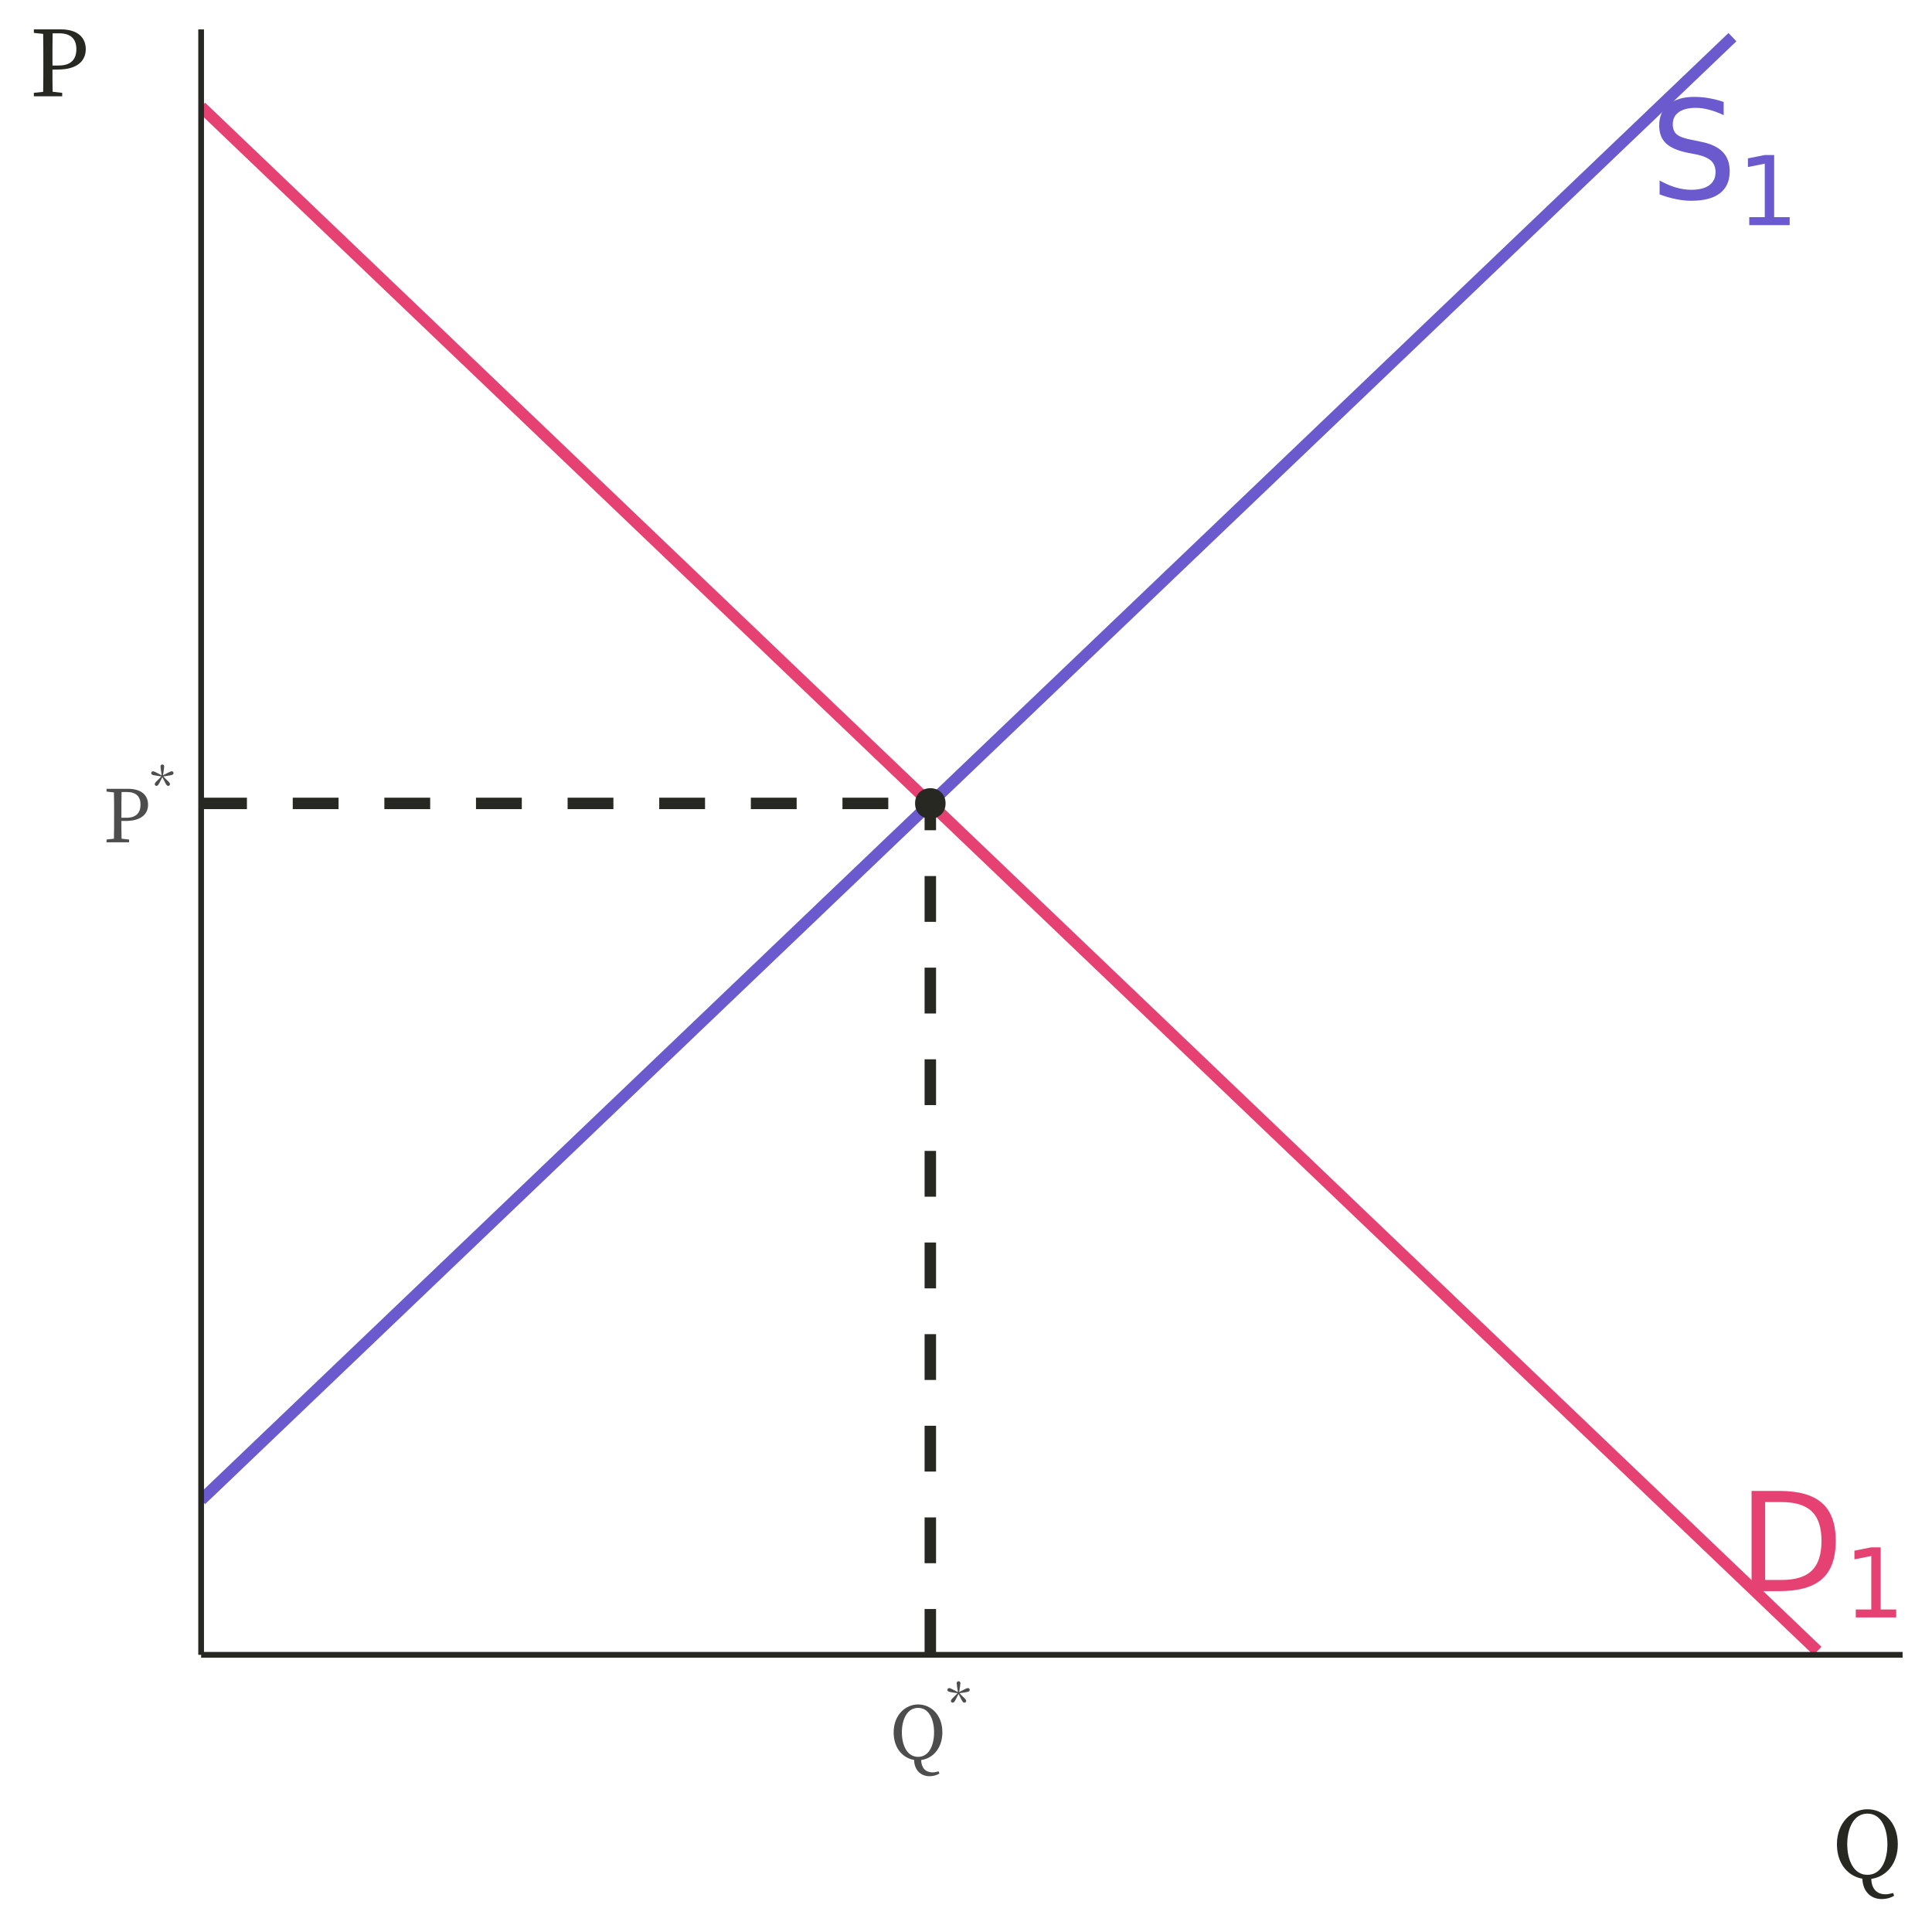
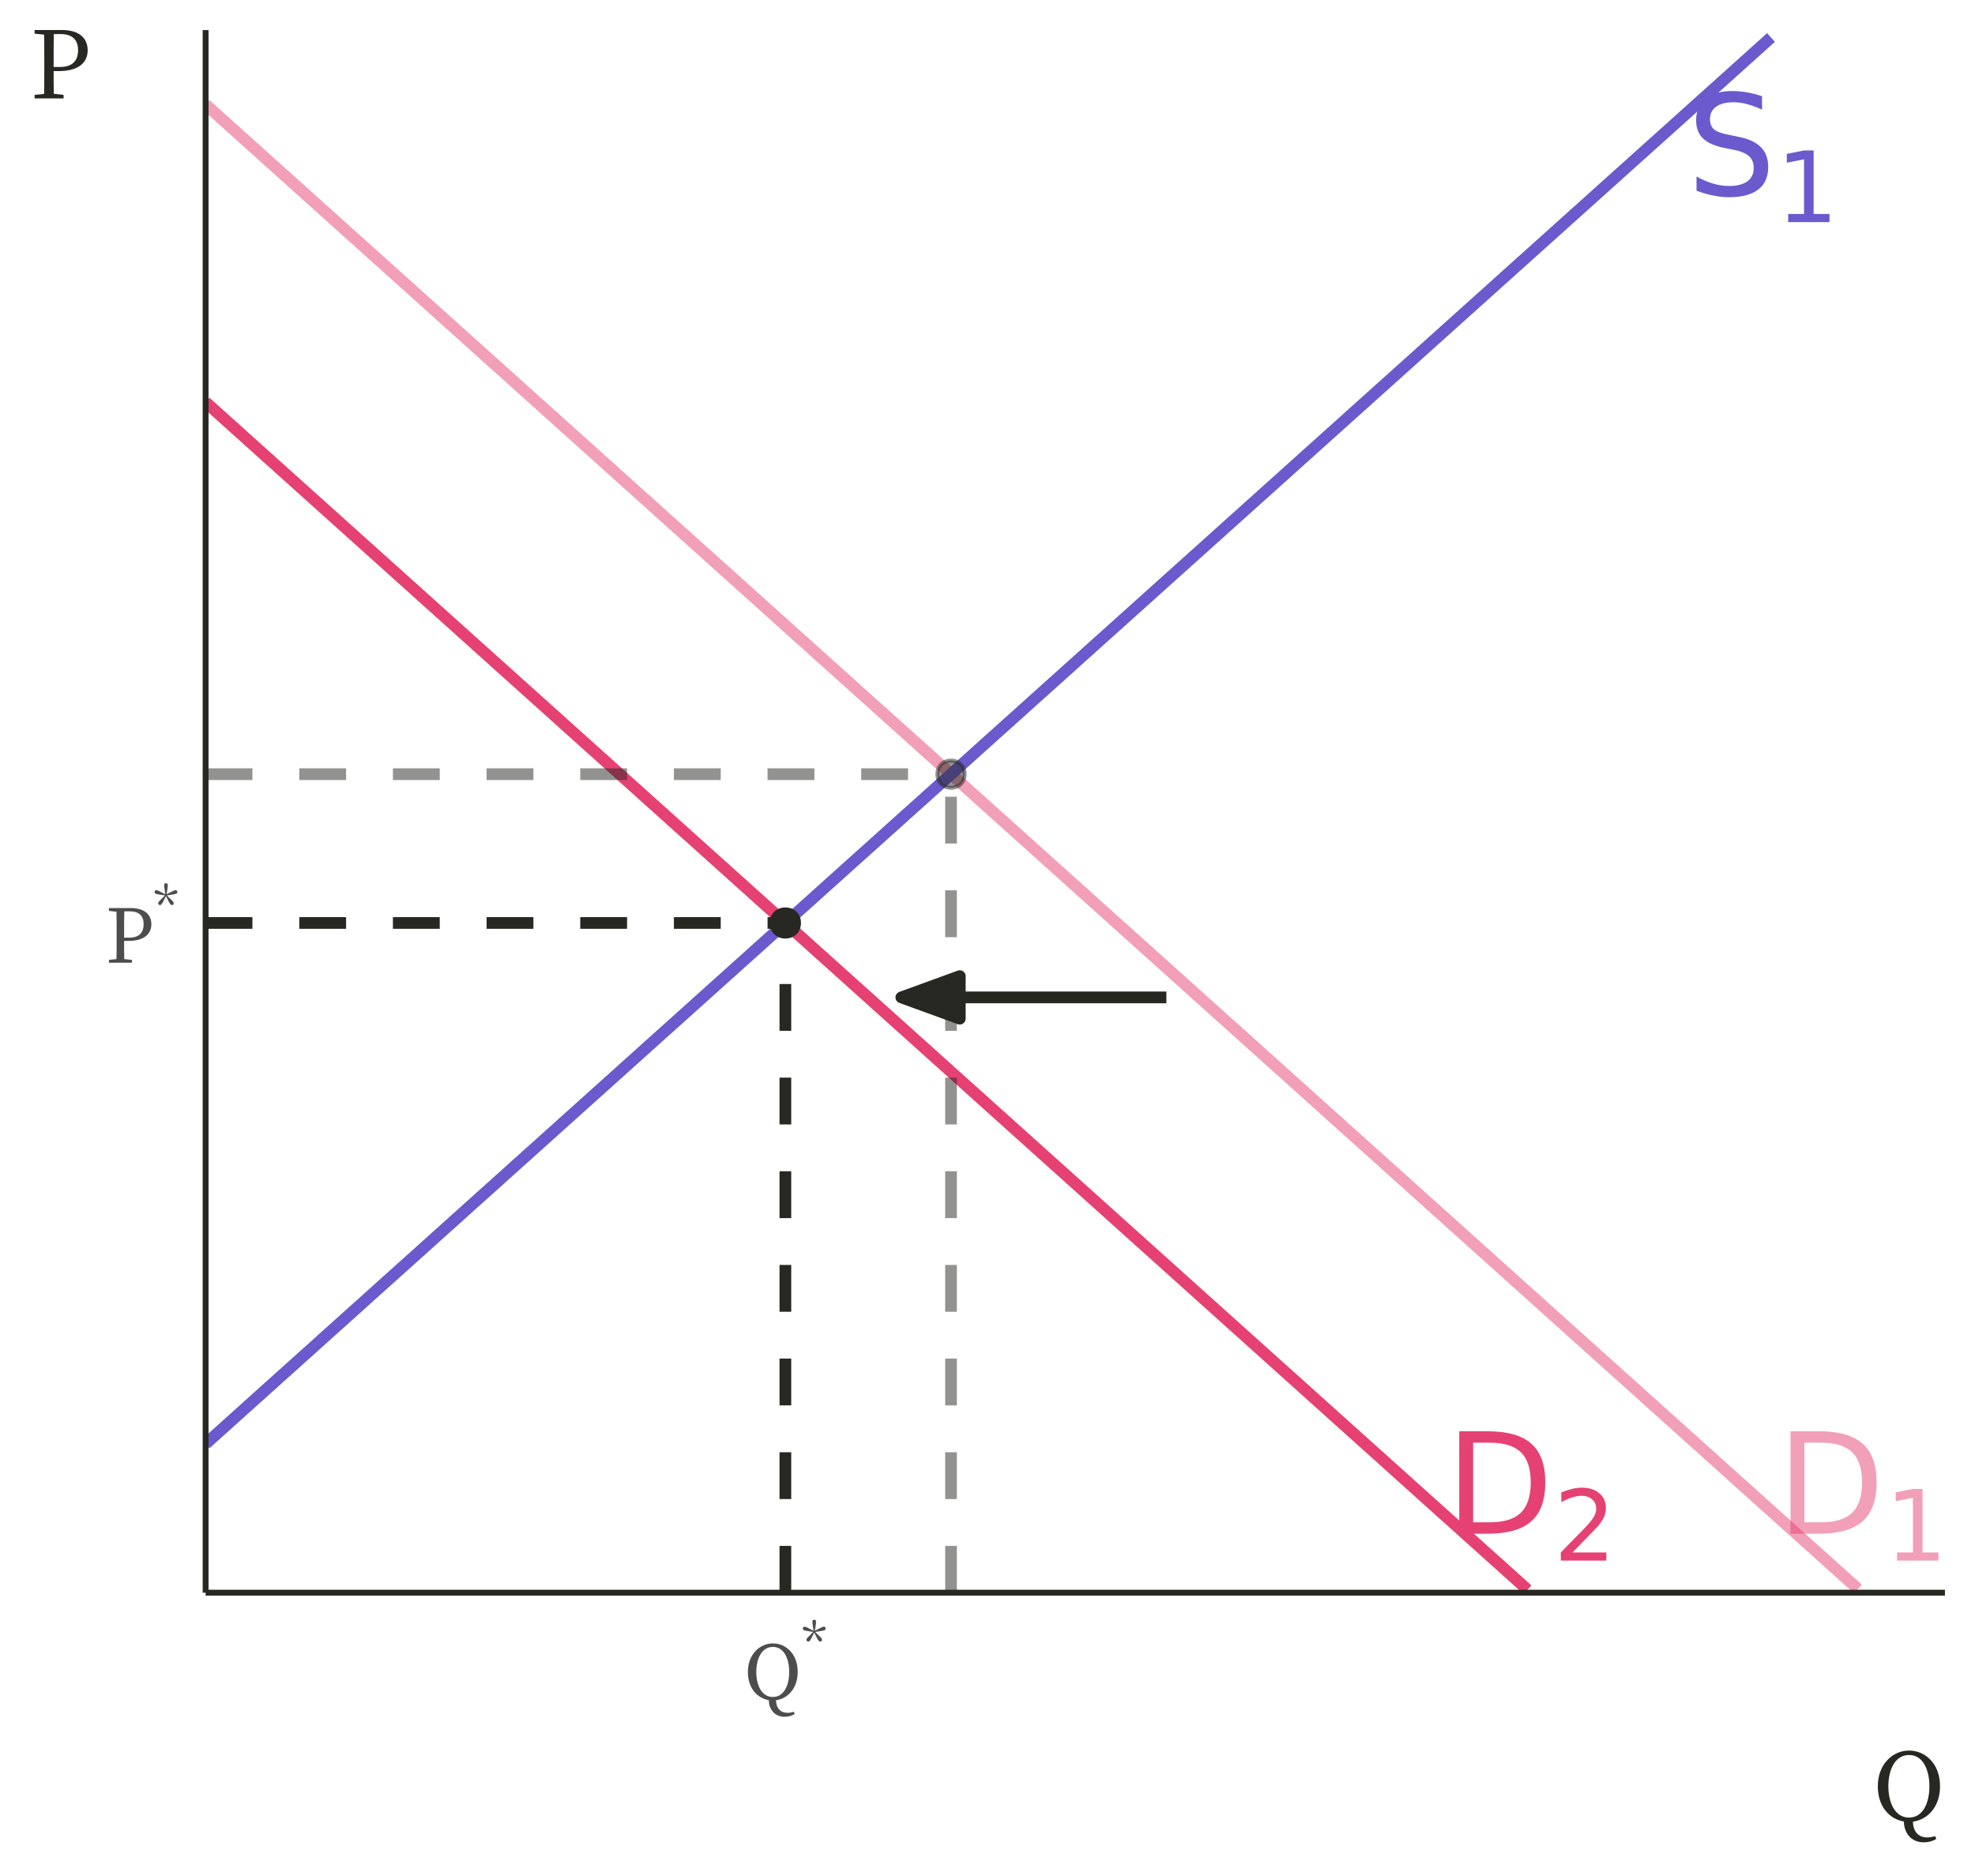
- <svg xmlns="http://www.w3.org/2000/svg" xmlns:xlink="http://www.w3.org/1999/xlink" width="360pt" height="360pt" viewBox="0 0 360 360" version="1.1">
+ <svg xmlns="http://www.w3.org/2000/svg" xmlns:xlink="http://www.w3.org/1999/xlink" width="360pt" height="342pt" viewBox="0 0 360 342" version="1.1">
  <defs>
    <g>
      <symbol overflow="visible" id="glyph0-0">
        <path style="stroke:none;" d="M 1.281 4.531 L 1.281 -18.062 L 14.078 -18.062 L 14.078 4.531 Z M 2.719 3.094 L 12.656 3.094 L 12.656 -16.625 L 2.719 -16.625 Z M 2.719 3.094 " />
      </symbol>
      <symbol overflow="visible" id="glyph0-1">
        <path style="stroke:none;" d="M 5.047 -16.594 L 5.047 -2.078 L 8.094 -2.078 C 10.664 -2.078 12.551 -2.66 13.75 -3.828 C 14.945 -4.992 15.547 -6.836 15.547 -9.359 C 15.547 -11.859 14.945 -13.688 13.75 -14.844 C 12.551 -16.008 10.664 -16.594 8.094 -16.594 Z M 2.516 -18.672 L 7.703 -18.672 C 11.316 -18.672 13.969 -17.914 15.656 -16.406 C 17.352 -14.906 18.203 -12.555 18.203 -9.359 C 18.203 -6.141 17.352 -3.773 15.656 -2.266 C 13.957 -0.754 11.305 0 7.703 0 L 2.516 0 Z M 2.516 -18.672 " />
      </symbol>
      <symbol overflow="visible" id="glyph0-2">
        <path style="stroke:none;" d="M 13.703 -18.062 L 13.703 -15.594 C 12.742 -16.051 11.836 -16.391 10.984 -16.609 C 10.141 -16.836 9.32 -16.953 8.531 -16.953 C 7.156 -16.953 6.094 -16.688 5.344 -16.156 C 4.594 -15.625 4.219 -14.863 4.219 -13.875 C 4.219 -13.051 4.469 -12.426 4.969 -12 C 5.469 -11.582 6.41 -11.242 7.797 -10.984 L 9.312 -10.672 C 11.195 -10.316 12.586 -9.688 13.484 -8.781 C 14.379 -7.875 14.828 -6.664 14.828 -5.156 C 14.828 -3.344 14.219 -1.969 13 -1.031 C 11.789 -0.102 10.016 0.359 7.672 0.359 C 6.797 0.359 5.859 0.258 4.859 0.062 C 3.859 -0.133 2.828 -0.43 1.766 -0.828 L 1.766 -3.422 C 2.785 -2.848 3.785 -2.414 4.766 -2.125 C 5.754 -1.832 6.723 -1.688 7.672 -1.688 C 9.117 -1.688 10.234 -1.969 11.016 -2.531 C 11.797 -3.102 12.188 -3.914 12.188 -4.969 C 12.188 -5.883 11.906 -6.598 11.344 -7.109 C 10.781 -7.629 9.859 -8.02 8.578 -8.281 L 7.047 -8.578 C 5.16 -8.953 3.797 -9.539 2.953 -10.344 C 2.109 -11.145 1.688 -12.258 1.688 -13.688 C 1.688 -15.332 2.266 -16.629 3.422 -17.578 C 4.586 -18.523 6.191 -19 8.234 -19 C 9.109 -19 10 -18.922 10.906 -18.766 C 11.82 -18.609 12.754 -18.375 13.703 -18.062 Z M 13.703 -18.062 " />
      </symbol>
      <symbol overflow="visible" id="glyph1-0">
        <path style="stroke:none;" d="M 0.891 3.172 L 0.891 -12.641 L 9.859 -12.641 L 9.859 3.172 Z M 1.906 2.172 L 8.859 2.172 L 8.859 -11.625 L 1.906 -11.625 Z M 1.906 2.172 " />
      </symbol>
      <symbol overflow="visible" id="glyph1-1">
        <path style="stroke:none;" d="M 2.219 -1.484 L 5.109 -1.484 L 5.109 -11.453 L 1.969 -10.828 L 1.969 -12.438 L 5.094 -13.062 L 6.859 -13.062 L 6.859 -1.484 L 9.75 -1.484 L 9.75 0 L 2.219 0 Z M 2.219 -1.484 " />
+       </symbol>
+       <symbol overflow="visible" id="glyph1-2">
+         <path style="stroke:none;" d="M 3.438 -1.484 L 9.609 -1.484 L 9.609 0 L 1.312 0 L 1.312 -1.484 C 1.977 -2.18 2.891 -3.113 4.047 -4.281 C 5.211 -5.445 5.941 -6.203 6.234 -6.547 C 6.805 -7.18 7.203 -7.719 7.422 -8.156 C 7.648 -8.602 7.766 -9.035 7.766 -9.453 C 7.766 -10.148 7.52 -10.719 7.031 -11.156 C 6.539 -11.594 5.906 -11.812 5.125 -11.812 C 4.57 -11.812 3.988 -11.711 3.375 -11.516 C 2.758 -11.328 2.102 -11.039 1.406 -10.656 L 1.406 -12.438 C 2.113 -12.719 2.773 -12.93 3.391 -13.078 C 4.016 -13.223 4.582 -13.297 5.094 -13.297 C 6.445 -13.297 7.523 -12.957 8.328 -12.281 C 9.129 -11.602 9.531 -10.703 9.531 -9.578 C 9.531 -9.035 9.43 -8.523 9.234 -8.047 C 9.035 -7.566 8.672 -7 8.141 -6.344 C 7.992 -6.176 7.531 -5.688 6.75 -4.875 C 5.969 -4.07 4.863 -2.941 3.438 -1.484 Z M 3.438 -1.484 " />
      </symbol>
      <symbol overflow="visible" id="glyph2-0">
        <path style="stroke:none;" d="M 1.359 1.625 L 12.234 1.625 L 12.234 -11.969 L 1.359 -11.969 Z M 6.797 -5.719 L 2.469 -11.281 L 11.125 -11.281 Z M 7.234 -5.172 L 11.547 -10.719 L 11.547 0.391 Z M 2.469 0.953 L 6.797 -4.609 L 11.125 0.953 Z M 2.031 -10.719 L 6.359 -5.172 L 2.031 0.391 Z M 2.031 -10.719 " />
      </symbol>
      <symbol overflow="visible" id="glyph2-1">
        <path style="stroke:none;" d="M 4.422 -9.375 C 6.203 -9.375 7 -8.516 7 -7.016 C 7 -5.578 6.25 -4.578 4.391 -4.578 L 3.438 -4.578 L 3.438 -5.344 C 3.438 -6.703 3.438 -8.062 3.469 -9.375 Z M 4.234 -3.984 C 7.234 -3.984 8.406 -5.359 8.406 -7.016 C 8.406 -8.781 7.156 -9.969 4.656 -9.969 L 0.672 -9.969 L 0.672 -9.453 L 2.047 -9.297 C 2.078 -8 2.078 -6.672 2.078 -5.344 L 2.078 -4.609 C 2.078 -3.281 2.078 -1.969 2.047 -0.672 L 0.672 -0.516 L 0.672 0 L 4.875 0 L 4.875 -0.516 L 3.469 -0.672 C 3.438 -1.812 3.438 -2.875 3.438 -3.984 Z M 4.234 -3.984 " />
      </symbol>
      <symbol overflow="visible" id="glyph2-2">
        <path style="stroke:none;" d="M 2.25 -4.984 C 2.25 -7.328 3.188 -9.547 5.281 -9.547 C 7.344 -9.547 8.25 -7.328 8.25 -4.984 C 8.25 -2.641 7.344 -0.422 5.281 -0.422 C 3.188 -0.422 2.25 -2.641 2.25 -4.984 Z M 9.094 2.281 C 8.625 2.406 8.281 2.469 7.953 2.469 C 6.672 2.469 5.875 1.641 5.844 0.172 C 7.969 -0.109 9.797 -1.984 9.797 -4.984 C 9.797 -8.344 7.578 -10.188 5.281 -10.188 C 2.938 -10.188 0.719 -8.25 0.719 -4.984 C 0.719 -1.969 2.469 -0.188 4.531 0.156 C 4.547 1.781 5.547 3.188 7.422 3.188 C 8.031 3.188 8.734 3.016 9.25 2.688 Z M 9.094 2.281 " />
      </symbol>
      <symbol overflow="visible" id="glyph3-0">
        <path style="stroke:none;" d="M 0.953 1.141 L 8.562 1.141 L 8.562 -8.375 L 0.953 -8.375 Z M 4.75 -4 L 1.734 -7.891 L 7.781 -7.891 Z M 5.062 -3.609 L 8.094 -7.5 L 8.094 0.281 Z M 1.734 0.672 L 4.75 -3.219 L 7.781 0.672 Z M 1.422 -7.5 L 4.453 -3.609 L 1.422 0.281 Z M 1.422 -7.5 " />
      </symbol>
      <symbol overflow="visible" id="glyph3-1">
        <path style="stroke:none;" d="M 2.297 -7.797 C 2.109 -7.797 1.953 -7.688 1.953 -7.438 C 1.953 -7.234 2.016 -6.797 2.094 -6.328 L 2.172 -5.781 L 1.688 -6.031 C 1.156 -6.297 0.781 -6.531 0.547 -6.531 C 0.344 -6.531 0.219 -6.359 0.219 -6.172 C 0.219 -5.828 0.688 -5.797 1.562 -5.656 L 2.109 -5.578 L 1.719 -5.172 C 1.234 -4.688 0.875 -4.406 0.875 -4.125 C 0.875 -3.938 1.031 -3.812 1.203 -3.812 C 1.516 -3.812 1.688 -4.25 2.047 -4.953 L 2.297 -5.438 L 2.547 -4.953 C 2.906 -4.234 3.078 -3.812 3.391 -3.812 C 3.562 -3.812 3.719 -3.938 3.719 -4.125 C 3.719 -4.406 3.359 -4.688 2.859 -5.172 L 2.484 -5.578 L 3.031 -5.656 C 3.906 -5.797 4.375 -5.812 4.375 -6.188 C 4.375 -6.375 4.25 -6.531 4.047 -6.531 C 3.828 -6.531 3.422 -6.297 2.891 -6.031 L 2.406 -5.797 L 2.5 -6.328 C 2.562 -6.797 2.641 -7.234 2.641 -7.438 C 2.641 -7.688 2.484 -7.797 2.297 -7.797 Z M 2.297 -7.797 " />
      </symbol>
      <symbol overflow="visible" id="glyph4-0">
        <path style="stroke:none;" d="M 1.703 2.047 L 15.297 2.047 L 15.297 -14.953 L 1.703 -14.953 Z M 8.5 -7.156 L 3.094 -14.109 L 13.906 -14.109 Z M 9.047 -6.453 L 14.453 -13.406 L 14.453 0.5 Z M 3.094 1.188 L 8.5 -5.766 L 13.906 1.188 Z M 2.547 -13.406 L 7.953 -6.453 L 2.547 0.5 Z M 2.547 -13.406 " />
      </symbol>
      <symbol overflow="visible" id="glyph4-1">
        <path style="stroke:none;" d="M 2.828 -6.234 C 2.828 -9.156 4 -11.938 6.594 -11.938 C 9.188 -11.938 10.312 -9.156 10.312 -6.234 C 10.312 -3.297 9.188 -0.531 6.594 -0.531 C 4 -0.531 2.828 -3.297 2.828 -6.234 Z M 11.375 2.859 C 10.797 3.016 10.359 3.094 9.938 3.094 C 8.344 3.094 7.344 2.062 7.312 0.219 C 9.969 -0.141 12.25 -2.484 12.25 -6.234 C 12.25 -10.438 9.484 -12.75 6.594 -12.75 C 3.672 -12.75 0.906 -10.312 0.906 -6.234 C 0.906 -2.469 3.094 -0.234 5.656 0.188 C 5.688 2.234 6.938 3.984 9.281 3.984 C 10.047 3.984 10.906 3.781 11.562 3.359 Z M 11.375 2.859 " />
      </symbol>
      <symbol overflow="visible" id="glyph4-2">
        <path style="stroke:none;" d="M 5.531 -11.734 C 7.75 -11.734 8.75 -10.656 8.75 -8.766 C 8.75 -6.969 7.812 -5.734 5.484 -5.734 L 4.297 -5.734 L 4.297 -6.688 C 4.297 -8.375 4.297 -10.078 4.328 -11.734 Z M 5.281 -4.984 C 9.047 -4.984 10.5 -6.703 10.5 -8.766 C 10.5 -10.984 8.953 -12.469 5.828 -12.469 L 0.828 -12.469 L 0.828 -11.812 L 2.562 -11.625 C 2.594 -10 2.594 -8.344 2.594 -6.688 L 2.594 -5.766 C 2.594 -4.094 2.594 -2.469 2.562 -0.828 L 0.828 -0.641 L 0.828 0 L 6.109 0 L 6.109 -0.641 L 4.328 -0.844 C 4.297 -2.266 4.297 -3.609 4.297 -4.984 Z M 5.281 -4.984 " />
      </symbol>
    </g>
    <clipPath id="clip1">
-       <path d="M 37.477 18 L 340 18 L 340 308.352 L 37.477 308.352 Z M 37.477 18 " />
+       <path d="M 37.477 17 L 340 17 L 340 290.352 L 37.477 290.352 Z M 37.477 17 " />
    </clipPath>
    <clipPath id="clip2">
-       <path d="M 37.477 5.48 L 324 5.48 L 324 281 L 37.477 281 Z M 37.477 5.48 " />
+       <path d="M 37.477 72 L 280 72 L 280 290.352 L 37.477 290.352 Z M 37.477 72 " />
    </clipPath>
    <clipPath id="clip3">
-       <path d="M 37.477 148 L 175 148 L 175 151 L 37.477 151 Z M 37.477 148 " />
+       <path d="M 37.477 5.48 L 324 5.48 L 324 265 L 37.477 265 Z M 37.477 5.48 " />
    </clipPath>
    <clipPath id="clip4">
-       <path d="M 172 148 L 175 148 L 175 308.352 L 172 308.352 Z M 172 148 " />
+       <path d="M 37.477 140 L 175 140 L 175 143 L 37.477 143 Z M 37.477 140 " />
+     </clipPath>
+     <clipPath id="clip5">
+       <path d="M 37.477 167 L 145 167 L 145 170 L 37.477 170 Z M 37.477 167 " />
+     </clipPath>
+     <clipPath id="clip6">
+       <path d="M 172 140 L 175 140 L 175 290.352 L 172 290.352 Z M 172 140 " />
+     </clipPath>
+     <clipPath id="clip7">
+       <path d="M 142 167 L 145 167 L 145 290.352 L 142 290.352 Z M 142 167 " />
    </clipPath>
  </defs>
-   <g id="surface33599">
-     <rect x="0" y="0" width="360" height="360" style="fill:rgb(100%,100%,100%);fill-opacity:1;stroke:none;" />
+   <g id="surface15404">
+     <rect x="0" y="0" width="360" height="342" style="fill:rgb(100%,100%,100%);fill-opacity:1;stroke:none;" />
    <g clip-path="url(#clip1)" clip-rule="nonzero">
-       <path style="fill:none;stroke-width:2.134;stroke-linecap:butt;stroke-linejoin:round;stroke:rgb(90.196%,25.49%,45.098%);stroke-opacity:1;stroke-miterlimit:10;" d="M 37.477 19.902 L 40.648 22.93 L 43.816 25.961 L 46.988 28.988 L 50.156 32.016 L 53.328 35.047 L 56.5 38.074 L 59.668 41.102 L 62.84 44.133 L 66.012 47.16 L 69.18 50.188 L 72.352 53.219 L 75.523 56.246 L 78.691 59.273 L 81.863 62.305 L 85.031 65.332 L 88.203 68.359 L 91.375 71.391 L 94.543 74.418 L 97.715 77.445 L 100.887 80.477 L 104.055 83.504 L 107.227 86.535 L 110.398 89.562 L 113.566 92.59 L 116.738 95.621 L 119.906 98.648 L 123.078 101.676 L 126.25 104.707 L 129.418 107.734 L 132.59 110.762 L 135.762 113.793 L 138.93 116.82 L 142.102 119.848 L 145.27 122.879 L 151.613 128.934 L 154.781 131.965 L 161.125 138.02 L 164.293 141.051 L 170.637 147.105 L 173.805 150.137 L 176.977 153.164 L 180.145 156.195 L 186.488 162.25 L 189.656 165.281 L 196 171.336 L 199.168 174.367 L 202.34 177.395 L 205.508 180.422 L 208.68 183.453 L 211.852 186.48 L 215.02 189.508 L 218.191 192.539 L 221.363 195.566 L 224.531 198.594 L 227.703 201.625 L 230.875 204.652 L 234.043 207.68 L 237.215 210.711 L 240.383 213.738 L 243.555 216.766 L 246.727 219.797 L 249.895 222.824 L 253.066 225.855 L 256.238 228.883 L 259.406 231.91 L 262.578 234.941 L 265.75 237.969 L 268.918 240.996 L 272.09 244.027 L 275.258 247.055 L 278.43 250.082 L 281.602 253.113 L 284.77 256.141 L 287.941 259.168 L 291.113 262.199 L 294.281 265.227 L 297.453 268.254 L 300.621 271.285 L 306.965 277.34 L 310.133 280.371 L 316.477 286.426 L 319.645 289.457 L 322.816 292.484 L 325.988 295.516 L 329.156 298.543 L 332.328 301.57 L 335.496 304.602 L 338.668 307.629 " />
+       <path style="fill:none;stroke-width:2.134;stroke-linecap:butt;stroke-linejoin:round;stroke:rgb(90.196%,25.49%,45.098%);stroke-opacity:0.502;stroke-miterlimit:10;" d="M 37.477 19.043 L 40.648 21.895 L 43.816 24.742 L 46.988 27.59 L 50.156 30.441 L 56.5 36.137 L 59.668 38.984 L 62.84 41.836 L 66.012 44.684 L 69.18 47.531 L 72.352 50.379 L 75.523 53.23 L 78.691 56.078 L 81.863 58.926 L 85.031 61.773 L 88.203 64.625 L 91.375 67.473 L 94.543 70.32 L 97.715 73.172 L 100.887 76.02 L 104.055 78.867 L 107.227 81.715 L 110.398 84.566 L 113.566 87.414 L 116.738 90.262 L 119.906 93.109 L 123.078 95.961 L 126.25 98.809 L 129.418 101.656 L 132.59 104.504 L 135.762 107.355 L 138.93 110.203 L 142.102 113.051 L 145.27 115.902 L 151.613 121.598 L 154.781 124.445 L 157.953 127.297 L 161.125 130.145 L 164.293 132.992 L 167.465 135.84 L 170.637 138.691 L 173.805 141.539 L 176.977 144.387 L 180.145 147.238 L 186.488 152.934 L 189.656 155.781 L 192.828 158.633 L 196 161.48 L 199.168 164.328 L 202.34 167.176 L 205.508 170.027 L 211.852 175.723 L 215.02 178.57 L 218.191 181.422 L 221.363 184.27 L 224.531 187.117 L 227.703 189.969 L 230.875 192.816 L 234.043 195.664 L 237.215 198.512 L 240.383 201.363 L 246.727 207.059 L 249.895 209.906 L 253.066 212.758 L 256.238 215.605 L 259.406 218.453 L 262.578 221.301 L 265.75 224.152 L 268.918 227 L 272.09 229.848 L 275.258 232.699 L 281.602 238.395 L 284.77 241.242 L 287.941 244.094 L 291.113 246.941 L 294.281 249.789 L 297.453 252.637 L 300.621 255.488 L 306.965 261.184 L 310.133 264.031 L 313.305 266.883 L 316.477 269.73 L 319.645 272.578 L 322.816 275.43 L 325.988 278.277 L 329.156 281.125 L 332.328 283.973 L 335.496 286.824 L 338.668 289.672 " />
    </g>
    <g clip-path="url(#clip2)" clip-rule="nonzero">
-       <path style="fill:none;stroke-width:2.134;stroke-linecap:butt;stroke-linejoin:round;stroke:rgb(41.569%,35.294%,80.392%);stroke-opacity:1;stroke-miterlimit:10;" d="M 37.477 279.504 L 40.648 276.477 L 43.816 273.449 L 46.988 270.418 L 50.156 267.391 L 53.328 264.363 L 56.5 261.332 L 59.668 258.305 L 62.84 255.273 L 66.012 252.246 L 69.18 249.219 L 72.352 246.188 L 75.523 243.16 L 78.691 240.133 L 81.863 237.102 L 85.031 234.074 L 88.203 231.047 L 91.375 228.016 L 94.543 224.988 L 97.715 221.961 L 100.887 218.93 L 104.055 215.902 L 107.227 212.875 L 110.398 209.844 L 113.566 206.816 L 116.738 203.789 L 119.906 200.758 L 126.25 194.703 L 129.418 191.672 L 132.59 188.645 L 135.762 185.613 L 138.93 182.586 L 142.102 179.559 L 145.27 176.527 L 151.613 170.473 L 154.781 167.441 L 161.125 161.387 L 164.293 158.355 L 170.637 152.301 L 173.805 149.27 L 176.977 146.242 L 180.145 143.215 L 183.316 140.184 L 186.488 137.156 L 189.656 134.129 L 192.828 131.098 L 196 128.07 L 199.168 125.043 L 202.34 122.012 L 205.508 118.984 L 208.68 115.953 L 211.852 112.926 L 215.02 109.898 L 218.191 106.867 L 221.363 103.84 L 224.531 100.812 L 227.703 97.781 L 230.875 94.754 L 234.043 91.727 L 237.215 88.695 L 240.383 85.668 L 243.555 82.641 L 246.727 79.609 L 249.895 76.582 L 253.066 73.555 L 256.238 70.523 L 259.406 67.496 L 262.578 64.469 L 265.75 61.438 L 268.918 58.41 L 272.09 55.383 L 275.258 52.352 L 278.43 49.324 L 281.602 46.293 L 284.77 43.266 L 287.941 40.238 L 291.113 37.207 L 294.281 34.18 L 297.453 31.152 L 300.621 28.121 L 306.965 22.066 L 310.133 19.035 L 316.477 12.98 L 319.645 9.949 L 322.816 6.922 " />
+       <path style="fill:none;stroke-width:2.134;stroke-linecap:butt;stroke-linejoin:round;stroke:rgb(90.196%,25.49%,45.098%);stroke-opacity:1;stroke-miterlimit:10;" d="M 37.477 73.305 L 40.648 76.156 L 43.816 79.004 L 46.988 81.852 L 50.156 84.699 L 53.328 87.551 L 56.5 90.398 L 59.668 93.246 L 62.84 96.094 L 66.012 98.945 L 69.18 101.793 L 75.523 107.488 L 78.691 110.34 L 81.863 113.188 L 85.031 116.035 L 88.203 118.887 L 91.375 121.734 L 94.543 124.582 L 97.715 127.43 L 100.887 130.281 L 104.055 133.129 L 110.398 138.824 L 113.566 141.676 L 116.738 144.523 L 119.906 147.371 L 123.078 150.219 L 126.25 153.07 L 129.418 155.918 L 132.59 158.766 L 135.762 161.617 L 138.93 164.465 L 142.102 167.312 L 145.27 170.16 L 148.441 173.012 L 151.613 175.859 L 154.781 178.707 L 157.953 181.555 L 161.125 184.406 L 164.293 187.254 L 167.465 190.102 L 170.637 192.953 L 173.805 195.801 L 176.977 198.648 L 180.145 201.496 L 183.316 204.348 L 186.488 207.195 L 189.656 210.043 L 192.828 212.891 L 196 215.742 L 199.168 218.59 L 202.34 221.438 L 205.508 224.285 L 208.68 227.137 L 211.852 229.984 L 215.02 232.832 L 218.191 235.684 L 221.363 238.531 L 224.531 241.379 L 227.703 244.227 L 230.875 247.078 L 234.043 249.926 L 237.215 252.773 L 240.383 255.621 L 243.555 258.473 L 246.727 261.32 L 249.895 264.168 L 253.066 267.016 L 256.238 269.867 L 259.406 272.715 L 262.578 275.562 L 265.75 278.414 L 268.918 281.262 L 272.09 284.109 L 275.258 286.957 L 278.43 289.809 " />
    </g>
-     <path style="fill-rule:nonzero;fill:rgb(15.294%,15.686%,13.333%);fill-opacity:1;stroke-width:0.709;stroke-linecap:round;stroke-linejoin:round;stroke:rgb(15.294%,15.686%,13.333%);stroke-opacity:1;stroke-miterlimit:10;" d="M 175.84 149.703 C 175.84 153.02 170.863 153.02 170.863 149.703 C 170.863 146.387 175.84 146.387 175.84 149.703 " />
    <g clip-path="url(#clip3)" clip-rule="nonzero">
-       <path style="fill:none;stroke-width:2.134;stroke-linecap:butt;stroke-linejoin:round;stroke:rgb(15.294%,15.686%,13.333%);stroke-opacity:1;stroke-dasharray:8.536,8.536;stroke-miterlimit:10;" d="M 37.477 149.703 L 173.352 149.703 " />
+       <path style="fill:none;stroke-width:2.134;stroke-linecap:butt;stroke-linejoin:round;stroke:rgb(41.569%,35.294%,80.392%);stroke-opacity:1;stroke-miterlimit:10;" d="M 37.477 263.219 L 40.648 260.371 L 43.816 257.523 L 46.988 254.672 L 50.156 251.824 L 56.5 246.129 L 59.668 243.277 L 66.012 237.582 L 69.18 234.73 L 75.523 229.035 L 78.691 226.188 L 81.863 223.336 L 85.031 220.488 L 91.375 214.793 L 94.543 211.941 L 100.887 206.246 L 104.055 203.398 L 107.227 200.547 L 110.398 197.699 L 113.566 194.852 L 116.738 192 L 119.906 189.152 L 126.25 183.457 L 129.418 180.605 L 135.762 174.91 L 138.93 172.062 L 142.102 169.211 L 145.27 166.363 L 148.441 163.516 L 151.613 160.664 L 154.781 157.816 L 161.125 152.121 L 164.293 149.27 L 170.637 143.574 L 173.805 140.727 L 176.977 137.875 L 180.145 135.027 L 186.488 129.332 L 189.656 126.48 L 196 120.785 L 199.168 117.934 L 202.34 115.086 L 205.508 112.238 L 208.68 109.391 L 211.852 106.539 L 215.02 103.691 L 221.363 97.996 L 224.531 95.145 L 230.875 89.449 L 234.043 86.602 L 237.215 83.75 L 240.383 80.902 L 243.555 78.055 L 246.727 75.203 L 249.895 72.355 L 256.238 66.66 L 259.406 63.809 L 265.75 58.113 L 268.918 55.266 L 272.09 52.414 L 275.258 49.566 L 278.43 46.719 L 281.602 43.867 L 284.77 41.02 L 291.113 35.324 L 294.281 32.473 L 297.453 29.625 L 300.621 26.777 L 303.793 23.93 L 306.965 21.078 L 310.133 18.23 L 316.477 12.535 L 319.645 9.684 L 322.816 6.836 " />
    </g>
+     <path style="fill-rule:nonzero;fill:rgb(15.294%,15.686%,13.333%);fill-opacity:0.502;stroke-width:0.709;stroke-linecap:round;stroke-linejoin:round;stroke:rgb(15.294%,15.686%,13.333%);stroke-opacity:0.502;stroke-miterlimit:10;" d="M 175.84 141.133 C 175.84 144.449 170.863 144.449 170.863 141.133 C 170.863 137.812 175.84 137.812 175.84 141.133 " />
+     <path style="fill-rule:nonzero;fill:rgb(15.294%,15.686%,13.333%);fill-opacity:1;stroke-width:0.709;stroke-linecap:round;stroke-linejoin:round;stroke:rgb(15.294%,15.686%,13.333%);stroke-opacity:1;stroke-miterlimit:10;" d="M 145.645 168.262 C 145.645 171.582 140.668 171.582 140.668 168.262 C 140.668 164.945 145.645 164.945 145.645 168.262 " />
    <g clip-path="url(#clip4)" clip-rule="nonzero">
-       <path style="fill:none;stroke-width:2.134;stroke-linecap:butt;stroke-linejoin:round;stroke:rgb(15.294%,15.686%,13.333%);stroke-opacity:1;stroke-dasharray:8.536,8.536;stroke-miterlimit:10;" d="M 173.352 308.352 L 173.352 149.703 " />
+       <path style="fill:none;stroke-width:2.134;stroke-linecap:butt;stroke-linejoin:round;stroke:rgb(15.294%,15.686%,13.333%);stroke-opacity:0.502;stroke-dasharray:8.536,8.536;stroke-miterlimit:10;" d="M 37.477 141.133 L 173.352 141.133 " />
+     </g>
+     <g clip-path="url(#clip5)" clip-rule="nonzero">
+       <path style="fill:none;stroke-width:2.134;stroke-linecap:butt;stroke-linejoin:round;stroke:rgb(15.294%,15.686%,13.333%);stroke-opacity:1;stroke-dasharray:8.536,8.536;stroke-miterlimit:10;" d="M 37.477 168.262 L 143.156 168.262 " />
+     </g>
+     <g clip-path="url(#clip6)" clip-rule="nonzero">
+       <path style="fill:none;stroke-width:2.134;stroke-linecap:butt;stroke-linejoin:round;stroke:rgb(15.294%,15.686%,13.333%);stroke-opacity:0.502;stroke-dasharray:8.536,8.536;stroke-miterlimit:10;" d="M 173.352 290.352 L 173.352 141.133 " />
+     </g>
+     <g clip-path="url(#clip7)" clip-rule="nonzero">
+       <path style="fill:none;stroke-width:2.134;stroke-linecap:butt;stroke-linejoin:round;stroke:rgb(15.294%,15.686%,13.333%);stroke-opacity:1;stroke-dasharray:8.536,8.536;stroke-miterlimit:10;" d="M 143.156 290.352 L 143.156 168.262 " />
+     </g>
+     <path style="fill:none;stroke-width:2.134;stroke-linecap:butt;stroke-linejoin:round;stroke:rgb(15.294%,15.686%,13.333%);stroke-opacity:1;stroke-miterlimit:10;" d="M 212.605 181.828 L 164.293 181.828 " />
+     <path style="fill-rule:nonzero;fill:rgb(15.294%,15.686%,13.333%);fill-opacity:1;stroke-width:2.134;stroke-linecap:butt;stroke-linejoin:round;stroke:rgb(15.294%,15.686%,13.333%);stroke-opacity:1;stroke-miterlimit:10;" d="M 174.949 177.949 L 164.293 181.828 L 174.949 185.707 Z M 174.949 177.949 " />
+     <g style="fill:rgb(90.196%,25.49%,45.098%);fill-opacity:0.502;">
+       <use xlink:href="#glyph0-1" x="323.863" y="279.598" />
+     </g>
+     <g style="fill:rgb(90.196%,25.49%,45.098%);fill-opacity:0.502;">
+       <use xlink:href="#glyph1-1" x="343.578" y="284.5" />
    </g>
    <g style="fill:rgb(90.196%,25.49%,45.098%);fill-opacity:1;">
-       <use xlink:href="#glyph0-1" x="323.863" y="296.484" />
+       <use xlink:href="#glyph0-1" x="263.473" y="279.598" />
    </g>
    <g style="fill:rgb(90.196%,25.49%,45.098%);fill-opacity:1;">
-       <use xlink:href="#glyph1-1" x="343.578" y="301.387" />
+       <use xlink:href="#glyph1-2" x="283.191" y="284.5" />
    </g>
    <g style="fill:rgb(41.569%,35.294%,80.392%);fill-opacity:1;">
-       <use xlink:href="#glyph0-2" x="307.477" y="37.051" />
+       <use xlink:href="#glyph0-2" x="307.477" y="35.594" />
    </g>
    <g style="fill:rgb(41.569%,35.294%,80.392%);fill-opacity:1;">
-       <use xlink:href="#glyph1-1" x="323.73" y="41.949" />
+       <use xlink:href="#glyph1-1" x="323.73" y="40.492" />
    </g>
-     <path style="fill:none;stroke-width:1.067;stroke-linecap:butt;stroke-linejoin:round;stroke:rgb(15.294%,15.686%,13.333%);stroke-opacity:1;stroke-miterlimit:10;" d="M 37.477 308.352 L 37.477 5.48 " />
+     <path style="fill:none;stroke-width:1.067;stroke-linecap:butt;stroke-linejoin:round;stroke:rgb(15.294%,15.686%,13.333%);stroke-opacity:1;stroke-miterlimit:10;" d="M 37.477 290.352 L 37.477 5.48 " />
    <g style="fill:rgb(30.196%,30.196%,30.196%);fill-opacity:1;">
-       <use xlink:href="#glyph2-1" x="19.184" y="156.953" />
+       <use xlink:href="#glyph2-1" x="19.184" y="175.512" />
    </g>
    <g style="fill:rgb(30.196%,30.196%,30.196%);fill-opacity:1;">
-       <use xlink:href="#glyph3-1" x="27.957" y="150.25" />
+       <use xlink:href="#glyph3-1" x="27.957" y="168.809" />
    </g>
-     <path style="fill:none;stroke-width:1.067;stroke-linecap:butt;stroke-linejoin:round;stroke:rgb(15.294%,15.686%,13.333%);stroke-opacity:1;stroke-miterlimit:10;" d="M 37.477 308.352 L 354.52 308.352 " />
+     <path style="fill:none;stroke-width:1.067;stroke-linecap:butt;stroke-linejoin:round;stroke:rgb(15.294%,15.686%,13.333%);stroke-opacity:1;stroke-miterlimit:10;" d="M 37.477 290.352 L 354.52 290.352 " />
    <g style="fill:rgb(30.196%,30.196%,30.196%);fill-opacity:1;">
-       <use xlink:href="#glyph2-2" x="165.801" y="327.785" />
+       <use xlink:href="#glyph2-2" x="135.605" y="309.785" />
    </g>
    <g style="fill:rgb(30.196%,30.196%,30.196%);fill-opacity:1;">
-       <use xlink:href="#glyph3-1" x="176.316" y="321.078" />
+       <use xlink:href="#glyph3-1" x="146.121" y="303.078" />
    </g>
    <g style="fill:rgb(15.294%,15.686%,13.333%);fill-opacity:1;">
-       <use xlink:href="#glyph4-1" x="341.379" y="349.879" />
+       <use xlink:href="#glyph4-1" x="341.379" y="331.879" />
    </g>
    <g style="fill:rgb(15.294%,15.686%,13.333%);fill-opacity:1;">
      <use xlink:href="#glyph4-2" x="5.48" y="17.941" />
    </g>
  </g>
</svg>
